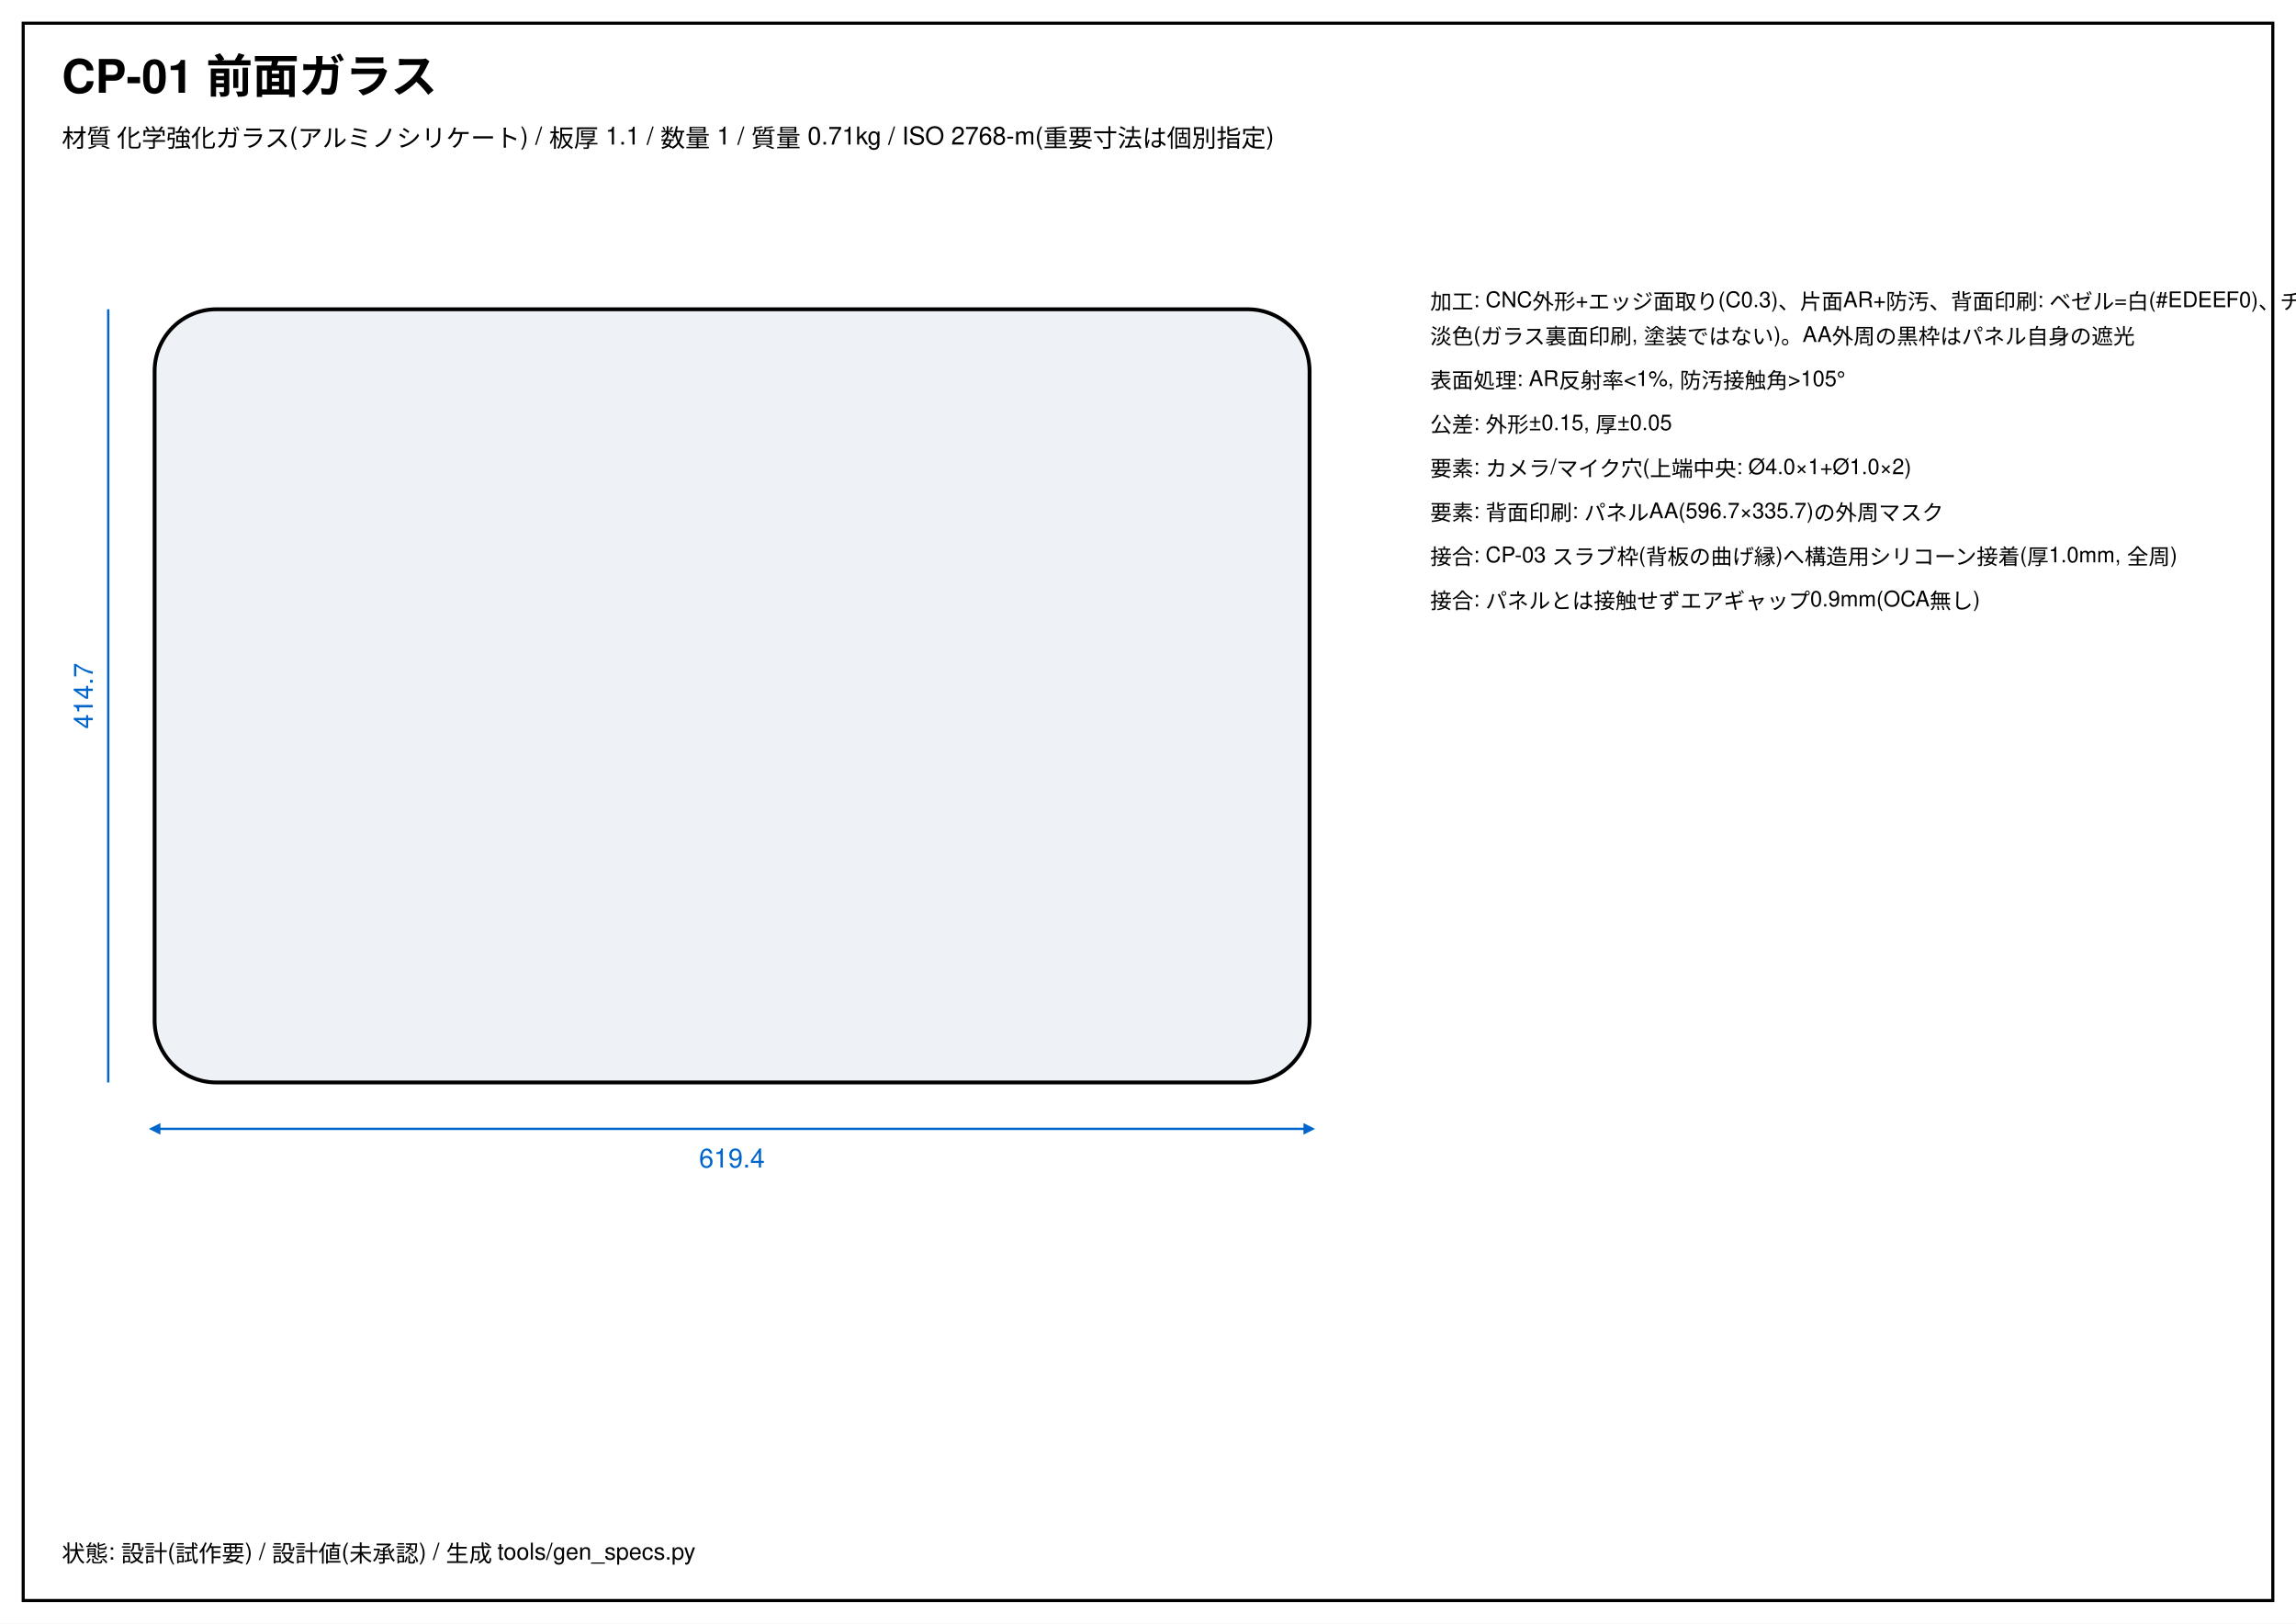
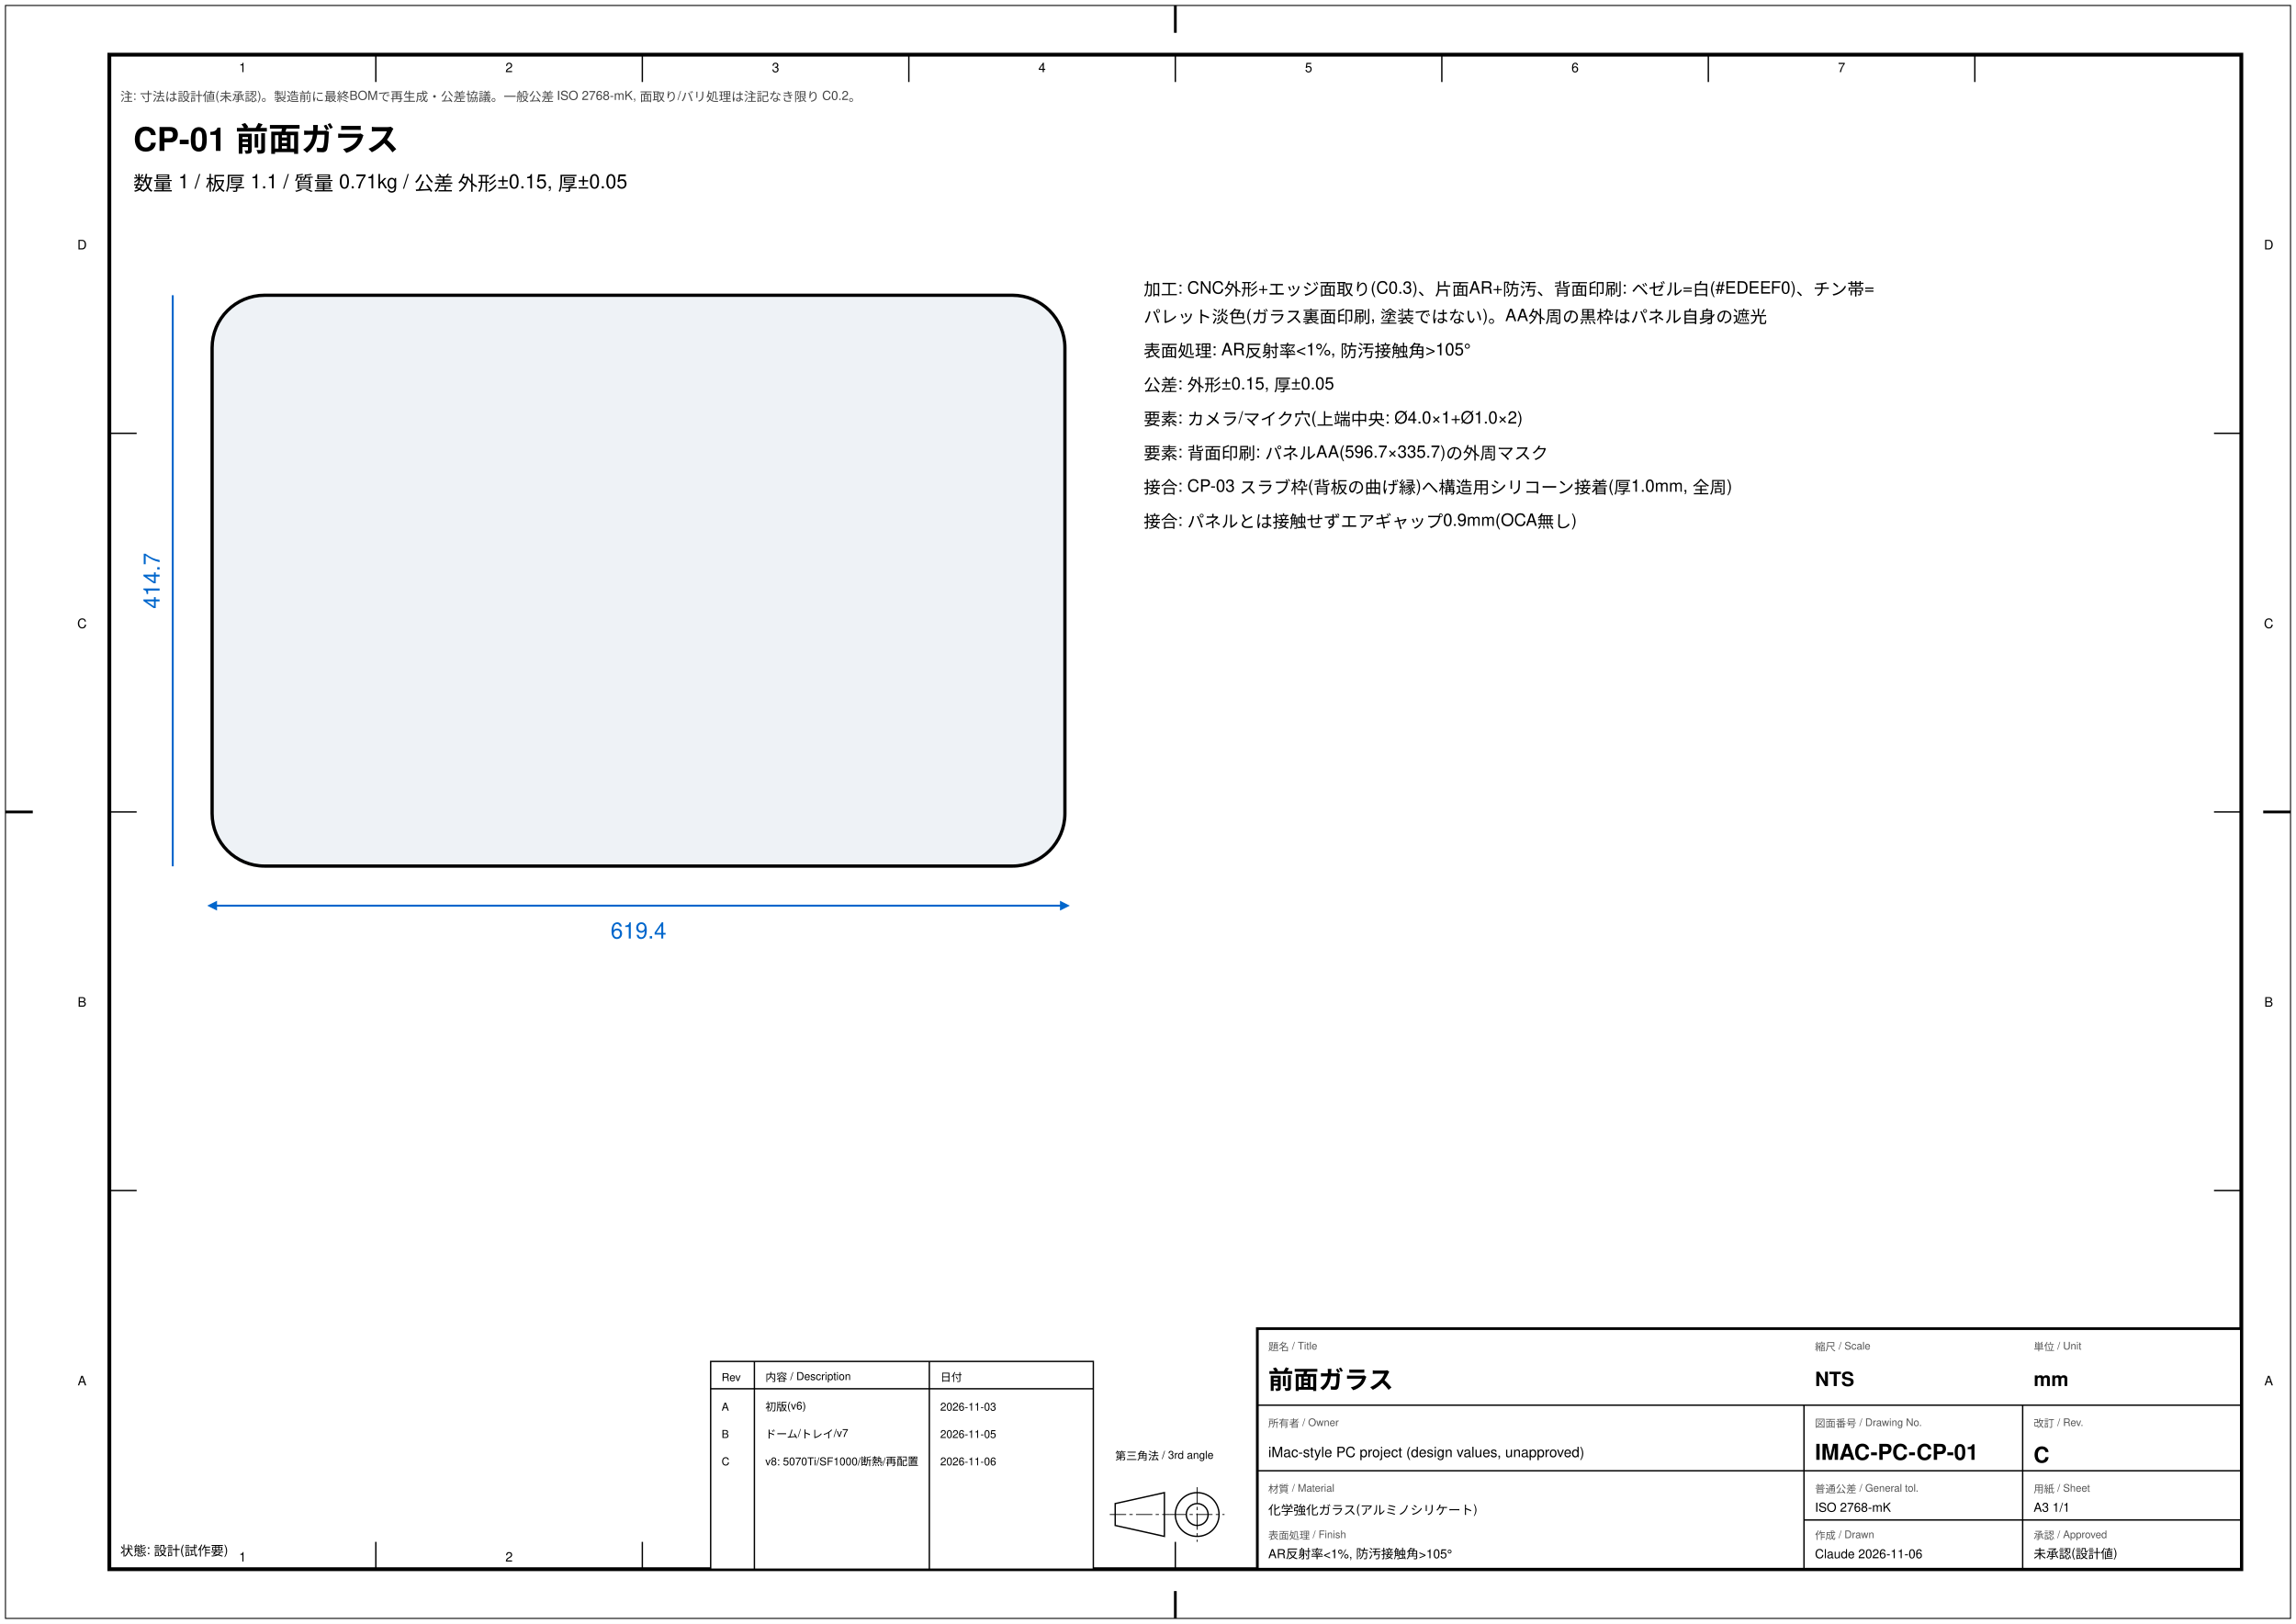
- <svg xmlns="http://www.w3.org/2000/svg" viewBox="0 0 297 210" font-family="Helvetica,Arial,sans-serif">
-   <rect width="100%" height="100%" fill="#fff" />
-   <rect x="3" y="3" width="291" height="204" fill="none" stroke="#000" stroke-width=".4" />
-   <text x="8" y="12" font-size="6" font-weight="bold">CP-01 前面ガラス</text>
-   <text x="8" y="19" font-size="3.2">材質 化学強化ガラス(アルミノシリケート) / 板厚 1.1 / 数量 1 / 質量 0.71kg / ISO 2768-m(重要寸法は個別指定)</text>
-   <rect x="20" y="40" width="149.4" height="100.0" rx="8.0" fill="#eef2f6" stroke="#000" stroke-width=".5" />
-   <line x1="20" y1="146.0" x2="169.361" y2="146.0" stroke="#06c" stroke-width=".3" marker-start="url(#a)" marker-end="url(#a)" />
-   <text x="94.68" y="151.0" font-size="3.4" text-anchor="middle" fill="#06c">619.4</text>
-   <line x1="14" y1="40" x2="14" y2="140.0" stroke="#06c" stroke-width=".3" />
-   <text x="12" y="90.0" font-size="3.4" text-anchor="middle" fill="#06c" transform="rotate(-90 12 90.0)">414.7</text>
+ <svg xmlns="http://www.w3.org/2000/svg" viewBox="0 0 420 297" font-family="Helvetica,Arial,sans-serif">
  <defs>
    <marker id="a" markerWidth="5" markerHeight="5" refX="2.5" refY="2.5" orient="auto-start-reverse">
      <path d="M0,0 L5,2.5 L0,5 z" fill="#06c" />
    </marker>
  </defs>
-   <text x="185" y="40" font-size="2.8">加工: CNC外形+エッジ面取り(C0.3)、片面AR+防汚、背面印刷: ベゼル=白(#EDEEF0)、チン帯=パレット</text>
-   <text x="185" y="44.5" font-size="2.8">淡色(ガラス裏面印刷, 塗装ではない)。AA外周の黒枠はパネル自身の遮光</text>
-   <text x="185" y="50.2" font-size="2.8">表面処理: AR反射率&lt;1%, 防汚接触角&gt;105°</text>
-   <text x="185" y="55.9" font-size="2.8">公差: 外形±0.15, 厚±0.05</text>
-   <text x="185" y="61.6" font-size="2.8">要素: カメラ/マイク穴(上端中央: Ø4.0×1+Ø1.0×2)</text>
-   <text x="185" y="67.3" font-size="2.8">要素: 背面印刷: パネルAA(596.7×335.7)の外周マスク</text>
-   <text x="185" y="73" font-size="2.8">接合: CP-03 スラブ枠(背板の曲げ縁)へ構造用シリコーン接着(厚1.0mm, 全周)</text>
-   <text x="185" y="78.7" font-size="2.8">接合: パネルとは接触せずエアギャップ0.9mm(OCA無し)</text>
-   <text x="8" y="202" font-size="3">状態: 設計(試作要) / 設計値(未承認) / 生成 tools/gen_specs.py</text>
+   <rect width="100%" height="100%" fill="#fff" />
+   <rect x="1" y="1" width="418" height="295" fill="none" stroke="#000" stroke-width=".18" />
+   <rect x="20" y="10" width="390" height="277" fill="none" stroke="#000" stroke-width=".7" />
+   <line x1="68.75" y1="10" x2="68.75" y2="15" stroke="#000" stroke-width="0.25" />
+   <line x1="68.75" y1="287" x2="68.75" y2="282" stroke="#000" stroke-width="0.25" />
+   <text x="44.38" y="13.20" font-size="2.4" text-anchor="middle" font-weight="normal" fill="#000">1</text>
+   <text x="44.38" y="285.60" font-size="2.4" text-anchor="middle" font-weight="normal" fill="#000">1</text>
+   <line x1="117.5" y1="10" x2="117.5" y2="15" stroke="#000" stroke-width="0.25" />
+   <line x1="117.5" y1="287" x2="117.5" y2="282" stroke="#000" stroke-width="0.25" />
+   <text x="93.12" y="13.20" font-size="2.4" text-anchor="middle" font-weight="normal" fill="#000">2</text>
+   <text x="93.12" y="285.60" font-size="2.4" text-anchor="middle" font-weight="normal" fill="#000">2</text>
+   <line x1="166.25" y1="10" x2="166.25" y2="15" stroke="#000" stroke-width="0.25" />
+   <line x1="166.25" y1="287" x2="166.25" y2="282" stroke="#000" stroke-width="0.25" />
+   <text x="141.88" y="13.20" font-size="2.4" text-anchor="middle" font-weight="normal" fill="#000">3</text>
+   <text x="141.88" y="285.60" font-size="2.4" text-anchor="middle" font-weight="normal" fill="#000">3</text>
+   <line x1="215.0" y1="10" x2="215.0" y2="15" stroke="#000" stroke-width="0.25" />
+   <line x1="215.0" y1="287" x2="215.0" y2="282" stroke="#000" stroke-width="0.25" />
+   <text x="190.62" y="13.20" font-size="2.4" text-anchor="middle" font-weight="normal" fill="#000">4</text>
+   <text x="190.62" y="285.60" font-size="2.4" text-anchor="middle" font-weight="normal" fill="#000">4</text>
+   <line x1="263.75" y1="10" x2="263.75" y2="15" stroke="#000" stroke-width="0.25" />
+   <line x1="263.75" y1="287" x2="263.75" y2="282" stroke="#000" stroke-width="0.25" />
+   <text x="239.38" y="13.20" font-size="2.4" text-anchor="middle" font-weight="normal" fill="#000">5</text>
+   <text x="239.38" y="285.60" font-size="2.4" text-anchor="middle" font-weight="normal" fill="#000">5</text>
+   <line x1="312.5" y1="10" x2="312.5" y2="15" stroke="#000" stroke-width="0.25" />
+   <line x1="312.5" y1="287" x2="312.5" y2="282" stroke="#000" stroke-width="0.25" />
+   <text x="288.12" y="13.20" font-size="2.4" text-anchor="middle" font-weight="normal" fill="#000">6</text>
+   <text x="288.12" y="285.60" font-size="2.4" text-anchor="middle" font-weight="normal" fill="#000">6</text>
+   <line x1="361.25" y1="10" x2="361.25" y2="15" stroke="#000" stroke-width="0.25" />
+   <line x1="361.25" y1="287" x2="361.25" y2="282" stroke="#000" stroke-width="0.25" />
+   <text x="336.88" y="13.20" font-size="2.4" text-anchor="middle" font-weight="normal" fill="#000">7</text>
+   <text x="336.88" y="285.60" font-size="2.4" text-anchor="middle" font-weight="normal" fill="#000">7</text>
+   <line x1="20" y1="79.25" x2="25" y2="79.25" stroke="#000" stroke-width="0.25" />
+   <line x1="410" y1="79.25" x2="405" y2="79.25" stroke="#000" stroke-width="0.25" />
+   <line x1="20" y1="148.5" x2="25" y2="148.5" stroke="#000" stroke-width="0.25" />
+   <line x1="410" y1="148.5" x2="405" y2="148.5" stroke="#000" stroke-width="0.25" />
+   <line x1="20" y1="217.75" x2="25" y2="217.75" stroke="#000" stroke-width="0.25" />
+   <line x1="410" y1="217.75" x2="405" y2="217.75" stroke="#000" stroke-width="0.25" />
+   <text x="15.00" y="45.62" font-size="2.4" text-anchor="middle" font-weight="normal" fill="#000">D</text>
+   <text x="415.00" y="45.62" font-size="2.4" text-anchor="middle" font-weight="normal" fill="#000">D</text>
+   <text x="15.00" y="114.88" font-size="2.4" text-anchor="middle" font-weight="normal" fill="#000">C</text>
+   <text x="415.00" y="114.88" font-size="2.4" text-anchor="middle" font-weight="normal" fill="#000">C</text>
+   <text x="15.00" y="184.12" font-size="2.4" text-anchor="middle" font-weight="normal" fill="#000">B</text>
+   <text x="415.00" y="184.12" font-size="2.4" text-anchor="middle" font-weight="normal" fill="#000">B</text>
+   <text x="15.00" y="253.38" font-size="2.4" text-anchor="middle" font-weight="normal" fill="#000">A</text>
+   <text x="415.00" y="253.38" font-size="2.4" text-anchor="middle" font-weight="normal" fill="#000">A</text>
+   <line x1="1" y1="148.5" x2="6" y2="148.5" stroke="#000" stroke-width="0.5" />
+   <line x1="414" y1="148.5" x2="419" y2="148.5" stroke="#000" stroke-width="0.5" />
+   <line x1="215.0" y1="1" x2="215.0" y2="6" stroke="#000" stroke-width="0.5" />
+   <line x1="215.0" y1="291" x2="215.0" y2="296" stroke="#000" stroke-width="0.5" />
+   <rect x="230" y="243" width="180" height="44" fill="#fff" stroke="#000" stroke-width=".5" />
+   <line x1="230" y1="257" x2="410" y2="257" stroke="#000" stroke-width="0.25" />
+   <line x1="230" y1="269" x2="410" y2="269" stroke="#000" stroke-width="0.25" />
+   <line x1="330" y1="257" x2="330" y2="287" stroke="#000" stroke-width="0.25" />
+   <line x1="370" y1="257" x2="370" y2="287" stroke="#000" stroke-width="0.25" />
+   <line x1="330" y1="278" x2="410" y2="278" stroke="#000" stroke-width="0.25" />
+   <text x="232.00" y="247.00" font-size="1.9" text-anchor="start" font-weight="normal" fill="#555">題名 / Title</text>
+   <text x="232.00" y="254.00" font-size="4.6" text-anchor="start" font-weight="bold" fill="#000">前面ガラス</text>
+   <text x="232.00" y="261.00" font-size="1.9" text-anchor="start" font-weight="normal" fill="#555">所有者 / Owner</text>
+   <text x="232.00" y="266.50" font-size="2.6" text-anchor="start" font-weight="normal" fill="#000">iMac-style PC project (design values, unapproved)</text>
+   <text x="232.00" y="273.00" font-size="1.9" text-anchor="start" font-weight="normal" fill="#555">材質 / Material</text>
+   <text x="232.00" y="277.00" font-size="2.3" text-anchor="start" font-weight="normal" fill="#000">化学強化ガラス(アルミノシリケート)</text>
+   <text x="232.00" y="281.50" font-size="1.9" text-anchor="start" font-weight="normal" fill="#555">表面処理 / Finish</text>
+   <text x="232.00" y="285.00" font-size="2.3" text-anchor="start" font-weight="normal" fill="#000">AR反射率&lt;1%, 防汚接触角&gt;105°</text>
+   <text x="332.00" y="261.00" font-size="1.9" text-anchor="start" font-weight="normal" fill="#555">図面番号 / Drawing No.</text>
+   <text x="332.00" y="267.00" font-size="4.0" text-anchor="start" font-weight="bold" fill="#000">IMAC-PC-CP-01</text>
+   <text x="332.00" y="273.00" font-size="1.9" text-anchor="start" font-weight="normal" fill="#555">普通公差 / General tol.</text>
+   <text x="332.00" y="276.50" font-size="2.3" text-anchor="start" font-weight="normal" fill="#000">ISO 2768-mK</text>
+   <text x="372.00" y="261.00" font-size="1.9" text-anchor="start" font-weight="normal" fill="#555">改訂 / Rev.</text>
+   <text x="372.00" y="267.50" font-size="4.0" text-anchor="start" font-weight="bold" fill="#000">C</text>
+   <text x="372.00" y="273.00" font-size="1.9" text-anchor="start" font-weight="normal" fill="#555">用紙 / Sheet</text>
+   <text x="372.00" y="276.50" font-size="2.3" text-anchor="start" font-weight="normal" fill="#000">A3  1/1</text>
+   <text x="332.00" y="247.00" font-size="1.9" text-anchor="start" font-weight="normal" fill="#555">縮尺 / Scale</text>
+   <text x="332.00" y="253.50" font-size="3.6" text-anchor="start" font-weight="bold" fill="#000">NTS</text>
+   <text x="372.00" y="247.00" font-size="1.9" text-anchor="start" font-weight="normal" fill="#555">単位 / Unit</text>
+   <text x="372.00" y="253.50" font-size="3.6" text-anchor="start" font-weight="bold" fill="#000">mm</text>
+   <text x="332.00" y="281.50" font-size="1.9" text-anchor="start" font-weight="normal" fill="#555">作成 / Drawn</text>
+   <text x="332.00" y="285.00" font-size="2.3" text-anchor="start" font-weight="normal" fill="#000">Claude 2026-11-06</text>
+   <text x="372.00" y="281.50" font-size="1.9" text-anchor="start" font-weight="normal" fill="#555">承認 / Approved</text>
+   <text x="372.00" y="285.00" font-size="2.3" text-anchor="start" font-weight="normal" fill="#000">未承認(設計値)</text>
+   <g transform="translate(204,273)" stroke="#000" stroke-width=".25" fill="none">
+     <path d="M0,2 L9,0 L9,8 L0,6 Z" />
+     <line x1="-1" y1="4" x2="10" y2="4" stroke="#000" stroke-width="0.15" stroke-dasharray="3,0.6,0.6,0.6" />
+     <circle cx="15" cy="4" r="4" />
+     <circle cx="15" cy="4" r="2" />
+     <line x1="10" y1="4" x2="20" y2="4" stroke="#000" stroke-width="0.15" stroke-dasharray="3,0.6,0.6,0.6" />
+     <line x1="15" y1="-1" x2="15" y2="9" stroke="#000" stroke-width="0.15" stroke-dasharray="3,0.6,0.6,0.6" />
+   </g>
+   <text x="204.00" y="267.00" font-size="2.0" text-anchor="start" font-weight="normal" fill="#000">第三角法 / 3rd angle</text>
+   <rect x="130" y="249" width="70" height="38" fill="#fff" stroke="#000" stroke-width=".25" />
+   <line x1="130" y1="254" x2="200" y2="254" stroke="#000" stroke-width="0.25" />
+   <line x1="138" y1="249" x2="138" y2="287" stroke="#000" stroke-width="0.25" />
+   <line x1="170" y1="249" x2="170" y2="287" stroke="#000" stroke-width="0.25" />
+   <text x="132.00" y="252.60" font-size="2.0" text-anchor="start" font-weight="normal" fill="#000">Rev</text>
+   <text x="140.00" y="252.60" font-size="2.0" text-anchor="start" font-weight="normal" fill="#000">内容 / Description</text>
+   <text x="172.00" y="252.60" font-size="2.0" text-anchor="start" font-weight="normal" fill="#000">日付</text>
+   <text x="132.00" y="258.00" font-size="2.0" text-anchor="start" font-weight="normal" fill="#000">A</text>
+   <text x="140.00" y="258.00" font-size="2.0" text-anchor="start" font-weight="normal" fill="#000">初版(v6)</text>
+   <text x="172.00" y="258.00" font-size="2.0" text-anchor="start" font-weight="normal" fill="#000">2026-11-03</text>
+   <text x="132.00" y="263.00" font-size="2.0" text-anchor="start" font-weight="normal" fill="#000">B</text>
+   <text x="140.00" y="263.00" font-size="2.0" text-anchor="start" font-weight="normal" fill="#000">ドーム/トレイ/v7</text>
+   <text x="172.00" y="263.00" font-size="2.0" text-anchor="start" font-weight="normal" fill="#000">2026-11-05</text>
+   <text x="132.00" y="268.00" font-size="2.0" text-anchor="start" font-weight="normal" fill="#000">C</text>
+   <text x="140.00" y="268.00" font-size="2.0" text-anchor="start" font-weight="normal" fill="#000">v8: 5070Ti/SF1000/断熱/再配置</text>
+   <text x="172.00" y="268.00" font-size="2.0" text-anchor="start" font-weight="normal" fill="#000">2026-11-06</text>
+   <text x="22.00" y="284.50" font-size="2.4" text-anchor="start" font-weight="normal" fill="#000">状態: 設計(試作要)</text>
+   <text x="22.00" y="18.50" font-size="2.3" text-anchor="start" font-weight="normal" fill="#444">注: 寸法は設計値(未承認)。製造前に最終BOMで再生成・公差協議。一般公差 ISO 2768-mK, 面取り/バリ処理は注記なき限り C0.2。</text>
+   <g transform="translate(22,18) scale(1.2)">
+     <text x="2" y="8" font-size="5" font-weight="bold">CP-01 前面ガラス</text>
+     <text x="2" y="14" font-size="3">数量 1 / 板厚 1.1 / 質量 0.71kg / 公差 外形±0.15, 厚±0.05</text>
+     <rect x="14" y="30" width="130.0" height="87.0" rx="8.0" fill="#eef2f6" stroke="#000" stroke-width=".5" />
+     <line x1="14" y1="123.037" x2="144.0" y2="123.037" stroke="#06c" stroke-width=".3" marker-start="url(#a)" marker-end="url(#a)" />
+     <text x="79.0" y="128.037" font-size="3.4" text-anchor="middle" fill="#06c">619.4</text>
+     <line x1="8" y1="30" x2="8" y2="117.037" stroke="#06c" stroke-width=".3" />
+     <text x="6" y="73.519" font-size="3.4" text-anchor="middle" fill="#06c" transform="rotate(-90 6 73.51873)">414.7</text>
+     <text x="156" y="30" font-size="2.6">加工: CNC外形+エッジ面取り(C0.3)、片面AR+防汚、背面印刷: ベゼル=白(#EDEEF0)、チン帯=</text>
+     <text x="156" y="34.2" font-size="2.6">パレット淡色(ガラス裏面印刷, 塗装ではない)。AA外周の黒枠はパネル自身の遮光</text>
+     <text x="156" y="39.4" font-size="2.6">表面処理: AR反射率&lt;1%, 防汚接触角&gt;105°</text>
+     <text x="156" y="44.6" font-size="2.6">公差: 外形±0.15, 厚±0.05</text>
+     <text x="156" y="49.8" font-size="2.6">要素: カメラ/マイク穴(上端中央: Ø4.0×1+Ø1.0×2)</text>
+     <text x="156" y="55" font-size="2.6">要素: 背面印刷: パネルAA(596.7×335.7)の外周マスク</text>
+     <text x="156" y="60.2" font-size="2.6">接合: CP-03 スラブ枠(背板の曲げ縁)へ構造用シリコーン接着(厚1.0mm, 全周)</text>
+     <text x="156" y="65.4" font-size="2.6">接合: パネルとは接触せずエアギャップ0.9mm(OCA無し)</text>
+   </g>
</svg>
